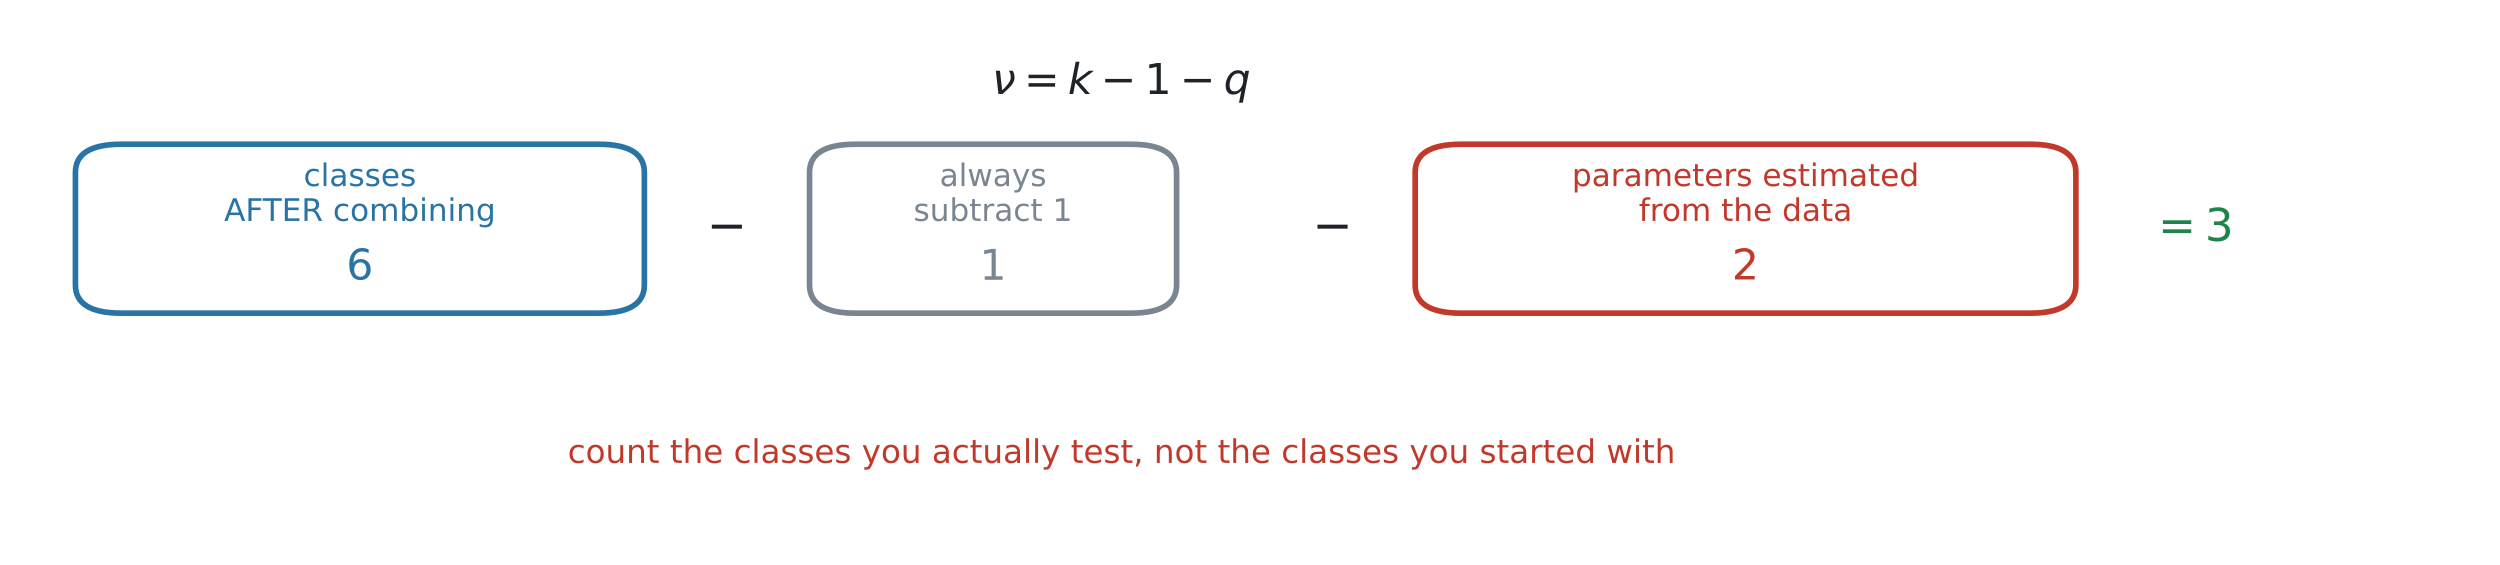
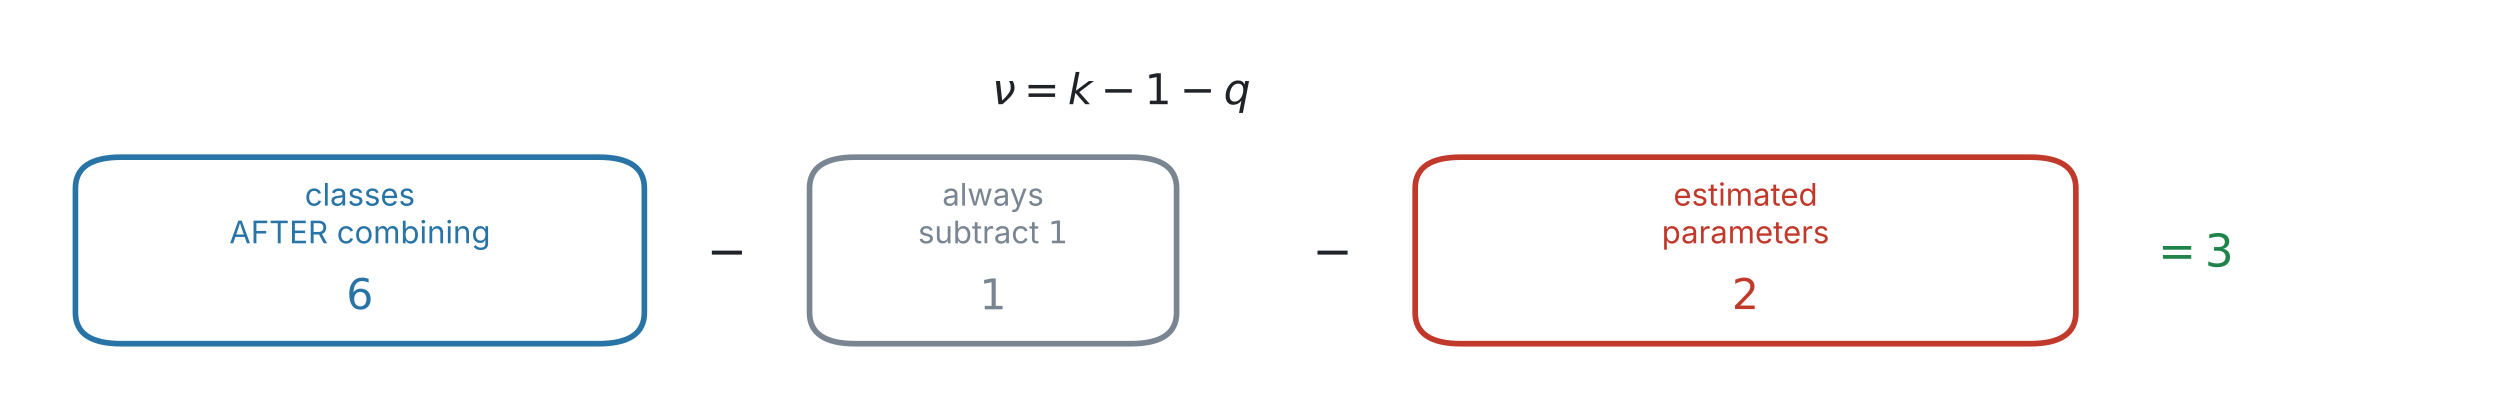
- <svg xmlns="http://www.w3.org/2000/svg" xmlns:xlink="http://www.w3.org/1999/xlink" width="883.44pt" height="199.44pt" viewBox="0 0 883.44 199.44" version="1.1">
+ <svg xmlns="http://www.w3.org/2000/svg" xmlns:xlink="http://www.w3.org/1999/xlink" width="883.44pt" height="141.84pt" viewBox="0 0 883.44 141.84" version="1.1">
  <defs>
    <style type="text/css">*{stroke-linejoin: round; stroke-linecap: butt}</style>
  </defs>
  <g id="figure_1">
    <g id="patch_1">
-       <path d="M 0 199.44  L 883.44 199.44  L 883.44 0  L 0 0  L 0 199.44  z " style="fill: none" />
+       <path d="M 0 141.84  L 883.44 141.84  L 883.44 0  L 0 0  L 0 141.84  z " style="fill: none" />
    </g>
    <g id="axes_1">
      <g id="patch_2">
-         <path d="M 42.87 110.663  L 211.489 110.663  Q 227.703 110.663 227.703 100.715  L 227.703 60.921  Q 227.703 50.973 211.489 50.973  L 42.87 50.973  Q 26.656 50.973 26.656 60.921  L 26.656 100.715  Q 26.656 110.663 42.87 110.663  L 42.87 110.663  z " clip-path="url(#p3cb9bd0507)" style="fill: none; stroke: #2874a6; stroke-width: 2; stroke-linejoin: miter" />
+         <path d="M 42.87 121.457  L 211.489 121.457  Q 227.703 121.457 227.703 110.47  L 227.703 66.526  Q 227.703 55.539 211.489 55.539  L 42.87 55.539  Q 26.656 55.539 26.656 66.526  L 26.656 110.47  Q 26.656 121.457 42.87 121.457  L 42.87 121.457  z " clip-path="url(#pa73b9b3788)" style="fill: none; stroke: #2874a6; stroke-width: 2; stroke-linejoin: miter" />
      </g>
      <g id="patch_3">
-         <path d="M 302.284 110.663  L 399.565 110.663  Q 415.779 110.663 415.779 100.715  L 415.779 60.921  Q 415.779 50.973 399.565 50.973  L 302.284 50.973  Q 286.071 50.973 286.071 60.921  L 286.071 100.715  Q 286.071 110.663 302.284 110.663  L 302.284 110.663  z " clip-path="url(#p3cb9bd0507)" style="fill: none; stroke: #7a8592; stroke-width: 2; stroke-linejoin: miter" />
+         <path d="M 302.284 121.457  L 399.565 121.457  Q 415.779 121.457 415.779 110.47  L 415.779 66.526  Q 415.779 55.539 399.565 55.539  L 302.284 55.539  Q 286.071 55.539 286.071 66.526  L 286.071 110.47  Q 286.071 121.457 302.284 121.457  L 302.284 121.457  z " clip-path="url(#pa73b9b3788)" style="fill: none; stroke: #7a8592; stroke-width: 2; stroke-linejoin: miter" />
      </g>
      <g id="patch_4">
-         <path d="M 516.302 110.663  L 717.348 110.663  Q 733.562 110.663 733.562 100.715  L 733.562 60.921  Q 733.562 50.973 717.348 50.973  L 516.302 50.973  Q 500.088 50.973 500.088 60.921  L 500.088 100.715  Q 500.088 110.663 516.302 110.663  L 516.302 110.663  z " clip-path="url(#p3cb9bd0507)" style="fill: none; stroke: #c0392b; stroke-width: 2; stroke-linejoin: miter" />
+         <path d="M 516.302 121.457  L 717.348 121.457  Q 733.562 121.457 733.562 110.47  L 733.562 66.526  Q 733.562 55.539 717.348 55.539  L 516.302 55.539  Q 500.088 55.539 500.088 66.526  L 500.088 110.47  Q 500.088 121.457 516.302 121.457  L 516.302 121.457  z " clip-path="url(#pa73b9b3788)" style="fill: none; stroke: #c0392b; stroke-width: 2; stroke-linejoin: miter" />
      </g>
      <g id="text_1">
-         <g style="fill: #2874a6" transform="translate(107.2771 65.75652) scale(0.11 -0.11)">
+         <g style="fill: #2874a6" transform="translate(107.7017 72.66116) scale(0.11 -0.11)">
          <defs>
-             <path id="DejaVuSans-63" d="M 3122 3366  L 3122 2828  Q 2878 2963 2633 3030  Q 2388 3097 2138 3097  Q 1578 3097 1268 2742  Q 959 2388 959 1747  Q 959 1106 1268 751  Q 1578 397 2138 397  Q 2388 397 2633 464  Q 2878 531 3122 666  L 3122 134  Q 2881 22 2623 -34  Q 2366 -91 2075 -91  Q 1284 -91 818 406  Q 353 903 353 1747  Q 353 2603 823 3093  Q 1294 3584 2113 3584  Q 2378 3584 2631 3529  Q 2884 3475 3122 3366  z " transform="scale(0.015625)" />
-             <path id="DejaVuSans-6c" d="M 603 4863  L 1178 4863  L 1178 0  L 603 0  L 603 4863  z " transform="scale(0.015625)" />
-             <path id="DejaVuSans-61" d="M 2194 1759  Q 1497 1759 1228 1600  Q 959 1441 959 1056  Q 959 750 1161 570  Q 1363 391 1709 391  Q 2188 391 2477 730  Q 2766 1069 2766 1631  L 2766 1759  L 2194 1759  z M 3341 1997  L 3341 0  L 2766 0  L 2766 531  Q 2569 213 2275 61  Q 1981 -91 1556 -91  Q 1019 -91 701 211  Q 384 513 384 1019  Q 384 1609 779 1909  Q 1175 2209 1959 2209  L 2766 2209  L 2766 2266  Q 2766 2663 2505 2880  Q 2244 3097 1772 3097  Q 1472 3097 1187 3025  Q 903 2953 641 2809  L 641 3341  Q 956 3463 1253 3523  Q 1550 3584 1831 3584  Q 2591 3584 2966 3190  Q 3341 2797 3341 1997  z " transform="scale(0.015625)" />
-             <path id="DejaVuSans-73" d="M 2834 3397  L 2834 2853  Q 2591 2978 2328 3040  Q 2066 3103 1784 3103  Q 1356 3103 1142 2972  Q 928 2841 928 2578  Q 928 2378 1081 2264  Q 1234 2150 1697 2047  L 1894 2003  Q 2506 1872 2764 1633  Q 3022 1394 3022 966  Q 3022 478 2636 193  Q 2250 -91 1575 -91  Q 1294 -91 989 -36  Q 684 19 347 128  L 347 722  Q 666 556 975 473  Q 1284 391 1588 391  Q 1994 391 2212 530  Q 2431 669 2431 922  Q 2431 1156 2273 1281  Q 2116 1406 1581 1522  L 1381 1569  Q 847 1681 609 1914  Q 372 2147 372 2553  Q 372 3047 722 3315  Q 1072 3584 1716 3584  Q 2034 3584 2315 3537  Q 2597 3491 2834 3397  z " transform="scale(0.015625)" />
-             <path id="DejaVuSans-65" d="M 3597 1894  L 3597 1613  L 953 1613  Q 991 1019 1311 708  Q 1631 397 2203 397  Q 2534 397 2845 478  Q 3156 559 3463 722  L 3463 178  Q 3153 47 2828 -22  Q 2503 -91 2169 -91  Q 1331 -91 842 396  Q 353 884 353 1716  Q 353 2575 817 3079  Q 1281 3584 2069 3584  Q 2775 3584 3186 3129  Q 3597 2675 3597 1894  z M 3022 2063  Q 3016 2534 2758 2815  Q 2500 3097 2075 3097  Q 1594 3097 1305 2825  Q 1016 2553 972 2059  L 3022 2063  z " transform="scale(0.015625)" />
+             <path id="Inter-Regular-24b" d="M 1916 -75  C 2600 -75 3156 297 3344 919  L 2806 1072  C 2703 694 2384 428 1916 428  C 1219 428 897 1038 897 1725  C 897 2422 1219 3034 1916 3034  C 2375 3034 2688 2778 2791 2419  L 3331 2572  C 3141 3181 2591 3538 1916 3538  C 966 3538 325 2819 325 1725  C 325 647 966 -75 1916 -75  z " transform="scale(0.015625)" />
+             <path id="Inter-Regular-2e2" d="M 1056 4656  L 494 4656  L 494 0  L 1056 0  L 1056 4656  z " transform="scale(0.015625)" />
+             <path id="Inter-Regular-1fc" d="M 1472 -81  C 2063 -81 2391 228 2509 475  L 2547 475  L 2547 0  L 3100 0  L 3100 2303  C 3100 3394 2259 3538 1791 3538  C 1250 3538 650 3344 381 2709  L 922 2531  C 1031 2775 1303 3044 1806 3044  C 2291 3044 2538 2794 2538 2359  L 2538 2341  C 2538 2081 2263 2100 1641 2022  C 994 1941 281 1794 281 994  C 281 306 809 -81 1472 -81  z M 1569 416  C 1150 416 847 603 847 966  C 847 1363 1206 1494 1616 1547  C 1831 1575 2444 1638 2538 1747  L 2538 1263  C 2538 834 2191 416 1569 416  z " transform="scale(0.015625)" />
+             <path id="Inter-Regular-369" d="M 1681 -75  C 2500 -75 3059 372 3059 984  C 3059 1463 2763 1778 2128 1928  L 1600 2053  C 1191 2150 1013 2294 1013 2553  C 1013 2844 1325 3059 1741 3059  C 2191 3059 2388 2816 2484 2566  L 2994 2697  C 2834 3188 2456 3538 1738 3538  C 994 3538 444 3119 444 2519  C 444 2028 747 1716 1381 1566  L 1963 1428  C 2306 1347 2475 1188 2475 947  C 2475 659 2163 419 1675 419  C 1256 419 972 591 872 975  L 338 847  C 463 244 963 -75 1681 -75  z " transform="scale(0.015625)" />
+             <path id="Inter-Regular-267" d="M 1963 -75  C 2678 -75 3200 284 3363 813  L 2819 963  C 2688 606 2378 425 1966 425  C 1347 425 922 825 894 1556  L 3419 1556  L 3419 1791  C 3419 3081 2638 3538 1897 3538  C 944 3538 325 2791 325 1719  C 325 644 950 -75 1963 -75  z M 897 2031  C 931 2566 1297 3038 1897 3038  C 2472 3038 2794 2625 2847 2031  L 897 2031  z " transform="scale(0.015625)" />
          </defs>
-           <use xlink:href="#DejaVuSans-63" />
-           <use xlink:href="#DejaVuSans-6c" transform="translate(54.98047 0)" />
-           <use xlink:href="#DejaVuSans-61" transform="translate(82.76367 0)" />
-           <use xlink:href="#DejaVuSans-73" transform="translate(144.043 0)" />
-           <use xlink:href="#DejaVuSans-73" transform="translate(196.1426 0)" />
-           <use xlink:href="#DejaVuSans-65" transform="translate(248.2422 0)" />
-           <use xlink:href="#DejaVuSans-73" transform="translate(309.7656 0)" />
+           <use xlink:href="#Inter-Regular-24b" />
+           <use xlink:href="#Inter-Regular-2e2" transform="translate(57.125 0)" />
+           <use xlink:href="#Inter-Regular-1fc" transform="translate(81.34375 0)" />
+           <use xlink:href="#Inter-Regular-369" transform="translate(137.5 0)" />
+           <use xlink:href="#Inter-Regular-369" transform="translate(190.2812 0)" />
+           <use xlink:href="#Inter-Regular-267" transform="translate(243.0625 0)" />
+           <use xlink:href="#Inter-Regular-369" transform="translate(301.3594 0)" />
        </g>
-         <g style="fill: #2874a6" transform="translate(79.18846 78.07411) scale(0.11 -0.11)">
+         <g style="fill: #2874a6" transform="translate(81.03354 85.97073) scale(0.11 -0.11)">
          <defs>
-             <path id="DejaVuSans-41" d="M 2188 4044  L 1331 1722  L 3047 1722  L 2188 4044  z M 1831 4666  L 2547 4666  L 4325 0  L 3669 0  L 3244 1197  L 1141 1197  L 716 0  L 50 0  L 1831 4666  z " transform="scale(0.015625)" />
-             <path id="DejaVuSans-46" d="M 628 4666  L 3309 4666  L 3309 4134  L 1259 4134  L 1259 2759  L 3109 2759  L 3109 2228  L 1259 2228  L 1259 0  L 628 0  L 628 4666  z " transform="scale(0.015625)" />
-             <path id="DejaVuSans-54" d="M -19 4666  L 3928 4666  L 3928 4134  L 2272 4134  L 2272 0  L 1638 0  L 1638 4134  L -19 4134  L -19 4666  z " transform="scale(0.015625)" />
-             <path id="DejaVuSans-45" d="M 628 4666  L 3578 4666  L 3578 4134  L 1259 4134  L 1259 2753  L 3481 2753  L 3481 2222  L 1259 2222  L 1259 531  L 3634 531  L 3634 0  L 628 0  L 628 4666  z " transform="scale(0.015625)" />
-             <path id="DejaVuSans-52" d="M 2841 2188  Q 3044 2119 3236 1894  Q 3428 1669 3622 1275  L 4263 0  L 3584 0  L 2988 1197  Q 2756 1666 2539 1819  Q 2322 1972 1947 1972  L 1259 1972  L 1259 0  L 628 0  L 628 4666  L 2053 4666  Q 2853 4666 3247 4331  Q 3641 3997 3641 3322  Q 3641 2881 3436 2590  Q 3231 2300 2841 2188  z M 1259 4147  L 1259 2491  L 2053 2491  Q 2509 2491 2742 2702  Q 2975 2913 2975 3322  Q 2975 3731 2742 3939  Q 2509 4147 2053 4147  L 1259 4147  z " transform="scale(0.015625)" />
-             <path id="DejaVuSans-20" transform="scale(0.015625)" />
-             <path id="DejaVuSans-6f" d="M 1959 3097  Q 1497 3097 1228 2736  Q 959 2375 959 1747  Q 959 1119 1226 758  Q 1494 397 1959 397  Q 2419 397 2687 759  Q 2956 1122 2956 1747  Q 2956 2369 2687 2733  Q 2419 3097 1959 3097  z M 1959 3584  Q 2709 3584 3137 3096  Q 3566 2609 3566 1747  Q 3566 888 3137 398  Q 2709 -91 1959 -91  Q 1206 -91 779 398  Q 353 888 353 1747  Q 353 2609 779 3096  Q 1206 3584 1959 3584  z " transform="scale(0.015625)" />
-             <path id="DejaVuSans-6d" d="M 3328 2828  Q 3544 3216 3844 3400  Q 4144 3584 4550 3584  Q 5097 3584 5394 3201  Q 5691 2819 5691 2113  L 5691 0  L 5113 0  L 5113 2094  Q 5113 2597 4934 2840  Q 4756 3084 4391 3084  Q 3944 3084 3684 2787  Q 3425 2491 3425 1978  L 3425 0  L 2847 0  L 2847 2094  Q 2847 2600 2669 2842  Q 2491 3084 2119 3084  Q 1678 3084 1418 2786  Q 1159 2488 1159 1978  L 1159 0  L 581 0  L 581 3500  L 1159 3500  L 1159 2956  Q 1356 3278 1631 3431  Q 1906 3584 2284 3584  Q 2666 3584 2933 3390  Q 3200 3197 3328 2828  z " transform="scale(0.015625)" />
-             <path id="DejaVuSans-62" d="M 3116 1747  Q 3116 2381 2855 2742  Q 2594 3103 2138 3103  Q 1681 3103 1420 2742  Q 1159 2381 1159 1747  Q 1159 1113 1420 752  Q 1681 391 2138 391  Q 2594 391 2855 752  Q 3116 1113 3116 1747  z M 1159 2969  Q 1341 3281 1617 3432  Q 1894 3584 2278 3584  Q 2916 3584 3314 3078  Q 3713 2572 3713 1747  Q 3713 922 3314 415  Q 2916 -91 2278 -91  Q 1894 -91 1617 61  Q 1341 213 1159 525  L 1159 0  L 581 0  L 581 4863  L 1159 4863  L 1159 2969  z " transform="scale(0.015625)" />
-             <path id="DejaVuSans-69" d="M 603 3500  L 1178 3500  L 1178 0  L 603 0  L 603 3500  z M 603 4863  L 1178 4863  L 1178 4134  L 603 4134  L 603 4863  z " transform="scale(0.015625)" />
-             <path id="DejaVuSans-6e" d="M 3513 2113  L 3513 0  L 2938 0  L 2938 2094  Q 2938 2591 2744 2837  Q 2550 3084 2163 3084  Q 1697 3084 1428 2787  Q 1159 2491 1159 1978  L 1159 0  L 581 0  L 581 3500  L 1159 3500  L 1159 2956  Q 1366 3272 1645 3428  Q 1925 3584 2291 3584  Q 2894 3584 3203 3211  Q 3513 2838 3513 2113  z " transform="scale(0.015625)" />
-             <path id="DejaVuSans-67" d="M 2906 1791  Q 2906 2416 2648 2759  Q 2391 3103 1925 3103  Q 1463 3103 1205 2759  Q 947 2416 947 1791  Q 947 1169 1205 825  Q 1463 481 1925 481  Q 2391 481 2648 825  Q 2906 1169 2906 1791  z M 3481 434  Q 3481 -459 3084 -895  Q 2688 -1331 1869 -1331  Q 1566 -1331 1297 -1286  Q 1028 -1241 775 -1147  L 775 -588  Q 1028 -725 1275 -790  Q 1522 -856 1778 -856  Q 2344 -856 2625 -561  Q 2906 -266 2906 331  L 2906 616  Q 2728 306 2450 153  Q 2172 0 1784 0  Q 1141 0 747 490  Q 353 981 353 1791  Q 353 2603 747 3093  Q 1141 3584 1784 3584  Q 2172 3584 2450 3431  Q 2728 3278 2906 2969  L 2906 3500  L 3481 3500  L 3481 434  z " transform="scale(0.015625)" />
+             <path id="Inter-Regular-2" d="M 163 0  L 794 0  L 1244 1300  L 3163 1300  L 3628 0  L 4253 0  L 2541 4656  L 1853 4656  L 163 0  z M 1425 1819  L 1753 2763  C 1853 3050 1997 3494 2194 4181  C 2391 3506 2528 3075 2641 2763  L 2978 1819  L 1425 1819  z " transform="scale(0.015625)" />
+             <path id="Inter-Regular-89" d="M 563 0  L 1156 0  L 1156 2013  L 3166 2013  L 3166 2538  L 1156 2538  L 1156 4131  L 3378 4131  L 3378 4656  L 563 4656  L 563 0  z " transform="scale(0.015625)" />
+             <path id="Inter-Regular-19c" d="M 306 4131  L 1772 4131  L 1772 0  L 2366 0  L 2366 4131  L 3825 4131  L 3825 4656  L 306 4656  L 306 4131  z " transform="scale(0.015625)" />
+             <path id="Inter-Regular-5f" d="M 563 0  L 3428 0  L 3428 525  L 1156 525  L 1156 2088  L 3247 2088  L 3247 2613  L 1156 2613  L 1156 4131  L 3400 4131  L 3400 4656  L 563 4656  L 563 0  z " transform="scale(0.015625)" />
+             <path id="Inter-Regular-181" d="M 563 0  L 1156 0  L 1156 1806  L 2159 1806  C 2197 1806 2231 1806 2269 1809  L 3238 0  L 3925 0  L 2881 1916  C 3469 2122 3744 2600 3744 3219  C 3744 4050 3244 4656 2156 4656  L 563 4656  L 563 0  z M 1156 2334  L 1156 4134  L 2125 4134  C 2866 4134 3153 3772 3153 3219  C 3153 2672 2866 2334 2131 2334  L 1156 2334  z " transform="scale(0.015625)" />
+             <path id="Inter-Regular-6eb" transform="scale(0.015625)" />
+             <path id="Inter-Regular-318" d="M 1916 -75  C 2869 -75 3513 647 3513 1725  C 3513 2819 2869 3538 1916 3538  C 966 3538 325 2819 325 1725  C 325 647 966 -75 1916 -75  z M 1916 428  C 1219 428 897 1038 897 1725  C 897 2422 1219 3034 1916 3034  C 2622 3034 2944 2419 2944 1725  C 2944 1038 2622 428 1916 428  z " transform="scale(0.015625)" />
+             <path id="Inter-Regular-300" d="M 494 0  L 1056 0  L 1056 2200  C 1056 2756 1428 3044 1838 3044  C 2231 3044 2522 2784 2522 2397  L 2522 0  L 3084 0  L 3084 2281  C 3084 2722 3372 3044 3844 3044  C 4219 3044 4547 2844 4547 2341  L 4547 0  L 5113 0  L 5113 2356  C 5113 3166 4619 3556 4013 3556  C 3506 3556 3078 3284 2913 2844  C 2788 3275 2481 3556 2022 3556  C 1609 3556 1216 3325 1044 2853  L 1041 3494  L 494 3494  L 494 0  z " transform="scale(0.015625)" />
+             <path id="Inter-Regular-243" d="M 2116 -75  C 2988 -75 3594 625 3594 1738  C 3594 2844 2984 3538 2113 3538  C 1431 3538 1216 3119 1100 2934  L 1056 2934  L 1056 4656  L 494 4656  L 494 0  L 1038 0  L 1038 541  L 1100 541  C 1216 347 1450 -75 2116 -75  z M 2031 428  C 1397 428 1050 966 1050 1744  C 1050 2516 1388 3034 2031 3034  C 2694 3034 3022 2469 3022 1744  C 3022 1009 2684 428 2031 428  z " transform="scale(0.015625)" />
+             <path id="Inter-Regular-2b2" d="M 494 0  L 1056 0  L 1056 3494  L 494 3494  L 494 0  z M 778 4066  C 994 4066 1172 4231 1172 4438  C 1172 4644 994 4809 778 4809  C 566 4809 388 4644 388 4438  C 388 4231 566 4066 778 4066  z " transform="scale(0.015625)" />
+             <path id="Inter-Regular-307" d="M 1056 2094  C 1056 2691 1434 3031 1938 3031  C 2425 3031 2725 2709 2725 2172  L 2725 0  L 3288 0  L 3288 2219  C 3288 3103 2813 3538 2106 3538  C 1638 3538 1263 3341 1038 2847  L 1034 3494  L 494 3494  L 494 0  L 1056 0  L 1056 2094  z " transform="scale(0.015625)" />
+             <path id="Inter-Regular-293" d="M 1909 -1381  C 2759 -1381 3431 -994 3431 -91  L 3431 3494  L 2884 3494  L 2884 2934  L 2831 2934  C 2713 3122 2488 3538 1813 3538  C 941 3538 325 2844 325 1763  C 325 666 963 56 1800 56  C 2475 56 2697 441 2816 641  L 2869 641  L 2869 -59  C 2869 -634 2466 -891 1909 -891  C 1294 -891 1075 -578 928 -375  L 472 -669  C 688 -1053 1134 -1381 1909 -1381  z M 1894 556  C 1238 556 897 1056 897 1775  C 897 2472 1228 3034 1894 3034  C 2538 3034 2875 2516 2875 1775  C 2875 1013 2528 556 1894 556  z " transform="scale(0.015625)" />
          </defs>
-           <use xlink:href="#DejaVuSans-41" />
-           <use xlink:href="#DejaVuSans-46" transform="translate(68.4082 0)" />
-           <use xlink:href="#DejaVuSans-54" transform="translate(124.1777 0)" />
-           <use xlink:href="#DejaVuSans-45" transform="translate(185.2617 0)" />
-           <use xlink:href="#DejaVuSans-52" transform="translate(248.4453 0)" />
-           <use xlink:href="#DejaVuSans-20" transform="translate(317.9277 0)" />
-           <use xlink:href="#DejaVuSans-63" transform="translate(349.7148 0)" />
-           <use xlink:href="#DejaVuSans-6f" transform="translate(404.6953 0)" />
-           <use xlink:href="#DejaVuSans-6d" transform="translate(465.877 0)" />
-           <use xlink:href="#DejaVuSans-62" transform="translate(563.2891 0)" />
-           <use xlink:href="#DejaVuSans-69" transform="translate(626.7656 0)" />
-           <use xlink:href="#DejaVuSans-6e" transform="translate(654.5488 0)" />
-           <use xlink:href="#DejaVuSans-69" transform="translate(717.9277 0)" />
-           <use xlink:href="#DejaVuSans-6e" transform="translate(745.7109 0)" />
-           <use xlink:href="#DejaVuSans-67" transform="translate(809.0898 0)" />
+           <use xlink:href="#Inter-Regular-2" />
+           <use xlink:href="#Inter-Regular-89" transform="translate(69 0)" />
+           <use xlink:href="#Inter-Regular-19c" transform="translate(128.0312 0)" />
+           <use xlink:href="#Inter-Regular-5f" transform="translate(192.5781 0)" />
+           <use xlink:href="#Inter-Regular-181" transform="translate(252.6875 0)" />
+           <use xlink:href="#Inter-Regular-6eb" transform="translate(317.0469 0)" />
+           <use xlink:href="#Inter-Regular-24b" transform="translate(345.1719 0)" />
+           <use xlink:href="#Inter-Regular-318" transform="translate(402.2969 0)" />
+           <use xlink:href="#Inter-Regular-300" transform="translate(462.2656 0)" />
+           <use xlink:href="#Inter-Regular-243" transform="translate(549.8594 0)" />
+           <use xlink:href="#Inter-Regular-2b2" transform="translate(611.0938 0)" />
+           <use xlink:href="#Inter-Regular-307" transform="translate(635.3125 0)" />
+           <use xlink:href="#Inter-Regular-2b2" transform="translate(694.3906 0)" />
+           <use xlink:href="#Inter-Regular-307" transform="translate(718.6094 0)" />
+           <use xlink:href="#Inter-Regular-293" transform="translate(777.6875 0)" />
        </g>
      </g>
      <g id="text_2">
-         <g style="fill: #2874a6" transform="translate(122.3794 98.88487) scale(0.15 -0.15)">
+         <g style="fill: #2874a6" transform="translate(122.3794 109.3352) scale(0.15 -0.15)">
          <defs>
-             <path id="DejaVuSans-36" d="M 2113 2584  Q 1688 2584 1439 2293  Q 1191 2003 1191 1497  Q 1191 994 1439 701  Q 1688 409 2113 409  Q 2538 409 2786 701  Q 3034 994 3034 1497  Q 3034 2003 2786 2293  Q 2538 2584 2113 2584  z M 3366 4563  L 3366 3988  Q 3128 4100 2886 4159  Q 2644 4219 2406 4219  Q 1781 4219 1451 3797  Q 1122 3375 1075 2522  Q 1259 2794 1537 2939  Q 1816 3084 2150 3084  Q 2853 3084 3261 2657  Q 3669 2231 3669 1497  Q 3669 778 3244 343  Q 2819 -91 2113 -91  Q 1303 -91 875 529  Q 447 1150 447 2328  Q 447 3434 972 4092  Q 1497 4750 2381 4750  Q 2619 4750 2861 4703  Q 3103 4656 3366 4563  z " transform="scale(0.015625)" />
+             <path id="DejaVuSans-19" d="M 2113 2584  Q 1688 2584 1439 2293  Q 1191 2003 1191 1497  Q 1191 994 1439 701  Q 1688 409 2113 409  Q 2538 409 2786 701  Q 3034 994 3034 1497  Q 3034 2003 2786 2293  Q 2538 2584 2113 2584  z M 3366 4563  L 3366 3988  Q 3128 4100 2886 4159  Q 2644 4219 2406 4219  Q 1781 4219 1451 3797  Q 1122 3375 1075 2522  Q 1259 2794 1537 2939  Q 1816 3084 2150 3084  Q 2853 3084 3261 2657  Q 3669 2231 3669 1497  Q 3669 778 3244 343  Q 2819 -91 2113 -91  Q 1303 -91 875 529  Q 447 1150 447 2328  Q 447 3434 972 4092  Q 1497 4750 2381 4750  Q 2619 4750 2861 4703  Q 3103 4656 3366 4563  z " transform="scale(0.015625)" />
          </defs>
-           <use xlink:href="#DejaVuSans-36" transform="translate(0 0.78125)" />
+           <use xlink:href="#DejaVuSans-19" transform="translate(0 0.78125)" />
        </g>
      </g>
      <g id="text_3">
-         <g style="fill: #7a8592" transform="translate(332.0374 65.75652) scale(0.11 -0.11)">
+         <g style="fill: #7a8592" transform="translate(333.0008 72.66116) scale(0.11 -0.11)">
          <defs>
-             <path id="DejaVuSans-77" d="M 269 3500  L 844 3500  L 1563 769  L 2278 3500  L 2956 3500  L 3675 769  L 4391 3500  L 4966 3500  L 4050 0  L 3372 0  L 2619 2869  L 1863 0  L 1184 0  L 269 3500  z " transform="scale(0.015625)" />
-             <path id="DejaVuSans-79" d="M 2059 -325  Q 1816 -950 1584 -1140  Q 1353 -1331 966 -1331  L 506 -1331  L 506 -850  L 844 -850  Q 1081 -850 1212 -737  Q 1344 -625 1503 -206  L 1606 56  L 191 3500  L 800 3500  L 1894 763  L 2988 3500  L 3597 3500  L 2059 -325  z " transform="scale(0.015625)" />
+             <path id="Inter-Regular-3da" d="M 1278 0  L 1838 0  L 2291 1581  C 2403 1972 2513 2409 2619 2853  C 2725 2406 2831 1981 2947 1581  L 3400 0  L 3959 0  L 5019 3494  L 4422 3494  L 3997 1969  C 3891 1588 3775 1147 3659 613  C 3550 1153 3438 1597 3338 1969  L 2925 3494  L 2325 3494  L 1906 1969  C 1800 1581 1688 1134 1575 603  C 1459 1159 1341 1603 1241 1969  L 816 3494  L 219 3494  L 1278 0  z " transform="scale(0.015625)" />
+             <path id="Inter-Regular-3e8" d="M 438 -1266  C 497 -1294 650 -1331 850 -1331  C 1344 -1331 1681 -1078 1894 -522  L 3428 3494  L 2816 3494  L 2066 1422  C 1956 1119 1875 816 1797 525  C 1716 816 1638 1116 1528 1422  L 784 3494  L 169 3494  L 1503 -19  L 1403 -309  C 1231 -809 984 -884 641 -794  L 581 -778  L 438 -1266  z " transform="scale(0.015625)" />
          </defs>
-           <use xlink:href="#DejaVuSans-61" />
-           <use xlink:href="#DejaVuSans-6c" transform="translate(61.2793 0)" />
-           <use xlink:href="#DejaVuSans-77" transform="translate(89.0625 0)" />
-           <use xlink:href="#DejaVuSans-61" transform="translate(170.8496 0)" />
-           <use xlink:href="#DejaVuSans-79" transform="translate(232.1289 0)" />
-           <use xlink:href="#DejaVuSans-73" transform="translate(291.3086 0)" />
+           <use xlink:href="#Inter-Regular-1fc" />
+           <use xlink:href="#Inter-Regular-2e2" transform="translate(56.15625 0)" />
+           <use xlink:href="#Inter-Regular-3da" transform="translate(80.375 0)" />
+           <use xlink:href="#Inter-Regular-1fc" transform="translate(162.2188 0)" />
+           <use xlink:href="#Inter-Regular-3e8" transform="translate(216.9062 0)" />
+           <use xlink:href="#Inter-Regular-369" transform="translate(273.1094 0)" />
        </g>
-         <g style="fill: #7a8592" transform="translate(322.8198 78.07411) scale(0.11 -0.11)">
+         <g style="fill: #7a8592" transform="translate(324.4148 85.97073) scale(0.11 -0.11)">
          <defs>
-             <path id="DejaVuSans-75" d="M 544 1381  L 544 3500  L 1119 3500  L 1119 1403  Q 1119 906 1312 657  Q 1506 409 1894 409  Q 2359 409 2629 706  Q 2900 1003 2900 1516  L 2900 3500  L 3475 3500  L 3475 0  L 2900 0  L 2900 538  Q 2691 219 2414 64  Q 2138 -91 1772 -91  Q 1169 -91 856 284  Q 544 659 544 1381  z M 1991 3584  L 1991 3584  z " transform="scale(0.015625)" />
-             <path id="DejaVuSans-74" d="M 1172 4494  L 1172 3500  L 2356 3500  L 2356 3053  L 1172 3053  L 1172 1153  Q 1172 725 1289 603  Q 1406 481 1766 481  L 2356 481  L 2356 0  L 1766 0  Q 1100 0 847 248  Q 594 497 594 1153  L 594 3053  L 172 3053  L 172 3500  L 594 3500  L 594 4494  L 1172 4494  z " transform="scale(0.015625)" />
-             <path id="DejaVuSans-72" d="M 2631 2963  Q 2534 3019 2420 3045  Q 2306 3072 2169 3072  Q 1681 3072 1420 2755  Q 1159 2438 1159 1844  L 1159 0  L 581 0  L 581 3500  L 1159 3500  L 1159 2956  Q 1341 3275 1631 3429  Q 1922 3584 2338 3584  Q 2397 3584 2469 3576  Q 2541 3569 2628 3553  L 2631 2963  z " transform="scale(0.015625)" />
-             <path id="DejaVuSans-31" d="M 794 531  L 1825 531  L 1825 4091  L 703 3866  L 703 4441  L 1819 4666  L 2450 4666  L 2450 531  L 3481 531  L 3481 0  L 794 0  L 794 531  z " transform="scale(0.015625)" />
+             <path id="Inter-Regular-395" d="M 1678 -44  C 2138 -44 2519 144 2747 653  L 2747 0  L 3291 0  L 3291 3494  L 2725 3494  L 2725 1400  C 2725 803 2347 463 1847 463  C 1359 463 1056 784 1056 1322  L 1056 3494  L 494 3494  L 494 1275  C 494 391 972 -44 1678 -44  z " transform="scale(0.015625)" />
+             <path id="Inter-Regular-37b" d="M 1869 3494  L 1150 3494  L 1150 4325  L 588 4325  L 588 3494  L 63 3494  L 63 3013  L 588 3013  L 588 863  C 588 291 944 -44 1547 -44  C 1691 -44 1850 -22 1966 19  L 1850 494  C 1756 475 1634 456 1563 456  C 1266 456 1150 594 1150 906  L 1150 3013  L 1869 3013  L 1869 3494  z " transform="scale(0.015625)" />
+             <path id="Inter-Regular-356" d="M 494 0  L 1056 0  L 1056 2188  C 1056 2659 1425 3000 1928 3000  C 2078 3000 2231 2975 2266 2969  L 2266 3534  C 2200 3538 2063 3544 1981 3544  C 1566 3544 1203 3309 1075 2956  L 1038 2956  L 1038 3494  L 494 3494  L 494 0  z " transform="scale(0.015625)" />
+             <path id="DejaVuSans-14" d="M 794 531  L 1825 531  L 1825 4091  L 703 3866  L 703 4441  L 1819 4666  L 2450 4666  L 2450 531  L 3481 531  L 3481 0  L 794 0  L 794 531  z " transform="scale(0.015625)" />
          </defs>
-           <use xlink:href="#DejaVuSans-73" transform="translate(0 0.015625)" />
-           <use xlink:href="#DejaVuSans-75" transform="translate(52.09961 0.015625)" />
-           <use xlink:href="#DejaVuSans-62" transform="translate(115.4785 0.015625)" />
-           <use xlink:href="#DejaVuSans-74" transform="translate(178.9551 0.015625)" />
-           <use xlink:href="#DejaVuSans-72" transform="translate(218.1641 0.015625)" />
-           <use xlink:href="#DejaVuSans-61" transform="translate(259.2773 0.015625)" />
-           <use xlink:href="#DejaVuSans-63" transform="translate(320.5566 0.015625)" />
-           <use xlink:href="#DejaVuSans-74" transform="translate(375.5371 0.015625)" />
-           <use xlink:href="#DejaVuSans-20" transform="translate(414.7461 0.015625)" />
-           <use xlink:href="#DejaVuSans-31" transform="translate(446.5332 0.015625)" />
+           <use xlink:href="#Inter-Regular-369" transform="translate(0 0.09375)" />
+           <use xlink:href="#Inter-Regular-395" transform="translate(52.7832 0.09375)" />
+           <use xlink:href="#Inter-Regular-243" transform="translate(111.9141 0.09375)" />
+           <use xlink:href="#Inter-Regular-37b" transform="translate(173.1445 0.09375)" />
+           <use xlink:href="#Inter-Regular-356" transform="translate(205.8594 0.09375)" />
+           <use xlink:href="#Inter-Regular-1fc" transform="translate(243.5059 0.09375)" />
+           <use xlink:href="#Inter-Regular-24b" transform="translate(299.6582 0.09375)" />
+           <use xlink:href="#Inter-Regular-37b" transform="translate(356.7871 0.09375)" />
+           <use xlink:href="#Inter-Regular-6eb" transform="translate(389.502 0.09375)" />
+           <use xlink:href="#DejaVuSans-14" transform="translate(417.627 0.09375)" />
        </g>
      </g>
      <g id="text_4">
-         <g style="fill: #7a8592" transform="translate(346.1248 98.88487) scale(0.15 -0.15)">
-           <use xlink:href="#DejaVuSans-31" transform="translate(0 0.09375)" />
+         <g style="fill: #7a8592" transform="translate(346.1248 109.3352) scale(0.15 -0.15)">
+           <use xlink:href="#DejaVuSans-14" transform="translate(0 0.09375)" />
        </g>
      </g>
      <g id="text_5">
-         <g style="fill: #c0392b" transform="translate(555.482 65.75652) scale(0.11 -0.11)">
+         <g style="fill: #c0392b" transform="translate(591.3575 72.66116) scale(0.11 -0.11)">
          <defs>
-             <path id="DejaVuSans-70" d="M 1159 525  L 1159 -1331  L 581 -1331  L 581 3500  L 1159 3500  L 1159 2969  Q 1341 3281 1617 3432  Q 1894 3584 2278 3584  Q 2916 3584 3314 3078  Q 3713 2572 3713 1747  Q 3713 922 3314 415  Q 2916 -91 2278 -91  Q 1894 -91 1617 61  Q 1341 213 1159 525  z M 3116 1747  Q 3116 2381 2855 2742  Q 2594 3103 2138 3103  Q 1681 3103 1420 2742  Q 1159 2381 1159 1747  Q 1159 1113 1420 752  Q 1681 391 2138 391  Q 2594 391 2855 752  Q 3116 1113 3116 1747  z " transform="scale(0.015625)" />
-             <path id="DejaVuSans-64" d="M 2906 2969  L 2906 4863  L 3481 4863  L 3481 0  L 2906 0  L 2906 525  Q 2725 213 2448 61  Q 2172 -91 1784 -91  Q 1150 -91 751 415  Q 353 922 353 1747  Q 353 2572 751 3078  Q 1150 3584 1784 3584  Q 2172 3584 2448 3432  Q 2725 3281 2906 2969  z M 947 1747  Q 947 1113 1208 752  Q 1469 391 1925 391  Q 2381 391 2643 752  Q 2906 1113 2906 1747  Q 2906 2381 2643 2742  Q 2381 3103 1925 3103  Q 1469 3103 1208 2742  Q 947 2381 947 1747  z " transform="scale(0.015625)" />
+             <path id="Inter-Regular-256" d="M 1803 -75  C 2469 -75 2703 347 2819 541  L 2881 541  L 2881 0  L 3425 0  L 3425 4656  L 2863 4656  L 2863 2934  L 2819 2934  C 2703 3119 2488 3538 1806 3538  C 934 3538 325 2844 325 1738  C 325 625 931 -75 1803 -75  z M 1888 428  C 1234 428 897 1009 897 1744  C 897 2469 1225 3034 1888 3034  C 2531 3034 2869 2516 2869 1744  C 2869 966 2522 428 1888 428  z " transform="scale(0.015625)" />
          </defs>
-           <use xlink:href="#DejaVuSans-70" />
-           <use xlink:href="#DejaVuSans-61" transform="translate(63.47656 0)" />
-           <use xlink:href="#DejaVuSans-72" transform="translate(124.7559 0)" />
-           <use xlink:href="#DejaVuSans-61" transform="translate(165.8691 0)" />
-           <use xlink:href="#DejaVuSans-6d" transform="translate(227.1484 0)" />
-           <use xlink:href="#DejaVuSans-65" transform="translate(324.5605 0)" />
-           <use xlink:href="#DejaVuSans-74" transform="translate(386.084 0)" />
-           <use xlink:href="#DejaVuSans-65" transform="translate(425.293 0)" />
-           <use xlink:href="#DejaVuSans-72" transform="translate(486.8164 0)" />
-           <use xlink:href="#DejaVuSans-73" transform="translate(527.9297 0)" />
-           <use xlink:href="#DejaVuSans-20" transform="translate(580.0293 0)" />
-           <use xlink:href="#DejaVuSans-65" transform="translate(611.8164 0)" />
-           <use xlink:href="#DejaVuSans-73" transform="translate(673.3398 0)" />
-           <use xlink:href="#DejaVuSans-74" transform="translate(725.4395 0)" />
-           <use xlink:href="#DejaVuSans-69" transform="translate(764.6484 0)" />
-           <use xlink:href="#DejaVuSans-6d" transform="translate(792.4316 0)" />
-           <use xlink:href="#DejaVuSans-61" transform="translate(889.8438 0)" />
-           <use xlink:href="#DejaVuSans-74" transform="translate(951.123 0)" />
-           <use xlink:href="#DejaVuSans-65" transform="translate(990.332 0)" />
-           <use xlink:href="#DejaVuSans-64" transform="translate(1051.855 0)" />
+           <use xlink:href="#Inter-Regular-267" />
+           <use xlink:href="#Inter-Regular-369" transform="translate(58.29688 0)" />
+           <use xlink:href="#Inter-Regular-37b" transform="translate(111.0781 0)" />
+           <use xlink:href="#Inter-Regular-2b2" transform="translate(143.7969 0)" />
+           <use xlink:href="#Inter-Regular-300" transform="translate(168.0156 0)" />
+           <use xlink:href="#Inter-Regular-1fc" transform="translate(255.6094 0)" />
+           <use xlink:href="#Inter-Regular-37b" transform="translate(311.7656 0)" />
+           <use xlink:href="#Inter-Regular-267" transform="translate(343.5156 0)" />
+           <use xlink:href="#Inter-Regular-256" transform="translate(401.8125 0)" />
        </g>
-         <g style="fill: #c0392b" transform="translate(579.1183 78.07411) scale(0.11 -0.11)">
+         <g style="fill: #c0392b" transform="translate(587.2059 85.97073) scale(0.11 -0.11)">
          <defs>
-             <path id="DejaVuSans-66" d="M 2375 4863  L 2375 4384  L 1825 4384  Q 1516 4384 1395 4259  Q 1275 4134 1275 3809  L 1275 3500  L 2222 3500  L 2222 3053  L 1275 3053  L 1275 0  L 697 0  L 697 3053  L 147 3053  L 147 3500  L 697 3500  L 697 3744  Q 697 4328 969 4595  Q 1241 4863 1831 4863  L 2375 4863  z " transform="scale(0.015625)" />
-             <path id="DejaVuSans-68" d="M 3513 2113  L 3513 0  L 2938 0  L 2938 2094  Q 2938 2591 2744 2837  Q 2550 3084 2163 3084  Q 1697 3084 1428 2787  Q 1159 2491 1159 1978  L 1159 0  L 581 0  L 581 4863  L 1159 4863  L 1159 2956  Q 1366 3272 1645 3428  Q 1925 3584 2291 3584  Q 2894 3584 3203 3211  Q 3513 2838 3513 2113  z " transform="scale(0.015625)" />
+             <path id="Inter-Regular-34d" d="M 494 -1306  L 1056 -1306  L 1056 541  L 1100 541  C 1216 347 1450 -75 2116 -75  C 2988 -75 3594 625 3594 1738  C 3594 2844 2984 3538 2113 3538  C 1431 3538 1216 3119 1100 2934  L 1038 2934  L 1038 3494  L 494 3494  L 494 -1306  z M 2031 428  C 1397 428 1050 966 1050 1744  C 1050 2516 1388 3034 2031 3034  C 2694 3034 3022 2469 3022 1744  C 3022 1009 2684 428 2031 428  z " transform="scale(0.015625)" />
          </defs>
-           <use xlink:href="#DejaVuSans-66" />
-           <use xlink:href="#DejaVuSans-72" transform="translate(35.20508 0)" />
-           <use xlink:href="#DejaVuSans-6f" transform="translate(74.06836 0)" />
-           <use xlink:href="#DejaVuSans-6d" transform="translate(135.25 0)" />
-           <use xlink:href="#DejaVuSans-20" transform="translate(232.6621 0)" />
-           <use xlink:href="#DejaVuSans-74" transform="translate(264.4492 0)" />
-           <use xlink:href="#DejaVuSans-68" transform="translate(303.6582 0)" />
-           <use xlink:href="#DejaVuSans-65" transform="translate(367.0371 0)" />
-           <use xlink:href="#DejaVuSans-20" transform="translate(428.5605 0)" />
-           <use xlink:href="#DejaVuSans-64" transform="translate(460.3477 0)" />
-           <use xlink:href="#DejaVuSans-61" transform="translate(523.8242 0)" />
-           <use xlink:href="#DejaVuSans-74" transform="translate(585.1035 0)" />
-           <use xlink:href="#DejaVuSans-61" transform="translate(624.3125 0)" />
+           <use xlink:href="#Inter-Regular-34d" />
+           <use xlink:href="#Inter-Regular-1fc" transform="translate(62.21875 0)" />
+           <use xlink:href="#Inter-Regular-356" transform="translate(118.375 0)" />
+           <use xlink:href="#Inter-Regular-1fc" transform="translate(156.0156 0)" />
+           <use xlink:href="#Inter-Regular-300" transform="translate(212.1719 0)" />
+           <use xlink:href="#Inter-Regular-267" transform="translate(299.7656 0)" />
+           <use xlink:href="#Inter-Regular-37b" transform="translate(358.0625 0)" />
+           <use xlink:href="#Inter-Regular-267" transform="translate(389.8125 0)" />
+           <use xlink:href="#Inter-Regular-356" transform="translate(448.1094 0)" />
+           <use xlink:href="#Inter-Regular-369" transform="translate(485.75 0)" />
        </g>
      </g>
      <g id="text_6">
-         <g style="fill: #c0392b" transform="translate(612.0251 98.88487) scale(0.15 -0.15)">
+         <g style="fill: #c0392b" transform="translate(612.0251 109.3352) scale(0.15 -0.15)">
          <defs>
-             <path id="DejaVuSans-32" d="M 1228 531  L 3431 531  L 3431 0  L 469 0  L 469 531  Q 828 903 1448 1529  Q 2069 2156 2228 2338  Q 2531 2678 2651 2914  Q 2772 3150 2772 3378  Q 2772 3750 2511 3984  Q 2250 4219 1831 4219  Q 1534 4219 1204 4116  Q 875 4013 500 3803  L 500 4441  Q 881 4594 1212 4672  Q 1544 4750 1819 4750  Q 2544 4750 2975 4387  Q 3406 4025 3406 3419  Q 3406 3131 3298 2873  Q 3191 2616 2906 2266  Q 2828 2175 2409 1742  Q 1991 1309 1228 531  z " transform="scale(0.015625)" />
+             <path id="DejaVuSans-15" d="M 1228 531  L 3431 531  L 3431 0  L 469 0  L 469 531  Q 828 903 1448 1529  Q 2069 2156 2228 2338  Q 2531 2678 2651 2914  Q 2772 3150 2772 3378  Q 2772 3750 2511 3984  Q 2250 4219 1831 4219  Q 1534 4219 1204 4116  Q 875 4013 500 3803  L 500 4441  Q 881 4594 1212 4672  Q 1544 4750 1819 4750  Q 2544 4750 2975 4387  Q 3406 4025 3406 3419  Q 3406 3131 3298 2873  Q 3191 2616 2906 2266  Q 2828 2175 2409 1742  Q 1991 1309 1228 531  z " transform="scale(0.015625)" />
          </defs>
-           <use xlink:href="#DejaVuSans-32" transform="translate(0 0.78125)" />
+           <use xlink:href="#DejaVuSans-15" transform="translate(0 0.78125)" />
        </g>
      </g>
      <g id="text_7">
-         <g style="fill: #1f2328" transform="translate(249.7469 85.509) scale(0.17 -0.17)">
+         <g style="fill: #1f2328" transform="translate(249.7469 94.68201) scale(0.17 -0.17)">
          <defs>
-             <path id="DejaVuSans-2212" d="M 678 2272  L 4684 2272  L 4684 1741  L 678 1741  L 678 2272  z " transform="scale(0.015625)" />
+             <path id="DejaVuSans-c9c" d="M 678 2272  L 4684 2272  L 4684 1741  L 678 1741  L 678 2272  z " transform="scale(0.015625)" />
          </defs>
-           <use xlink:href="#DejaVuSans-2212" transform="translate(0 0.5)" />
+           <use xlink:href="#DejaVuSans-c9c" transform="translate(0 0.5)" />
        </g>
      </g>
      <g id="text_8">
-         <g style="fill: #1f2328" transform="translate(463.7642 85.509) scale(0.17 -0.17)">
-           <use xlink:href="#DejaVuSans-2212" transform="translate(0 0.5)" />
+         <g style="fill: #1f2328" transform="translate(463.7642 94.68201) scale(0.17 -0.17)">
+           <use xlink:href="#DejaVuSans-c9c" transform="translate(0 0.5)" />
        </g>
      </g>
      <g id="text_9">
-         <g style="fill: #1e8449" transform="translate(759.5033 85.23306) scale(0.16 -0.16)">
+         <g style="fill: #1e8449" transform="translate(759.5033 94.31824) scale(0.16 -0.16)">
          <defs>
-             <path id="DejaVuSans-3d" d="M 678 2906  L 4684 2906  L 4684 2381  L 678 2381  L 678 2906  z M 678 1631  L 4684 1631  L 4684 1100  L 678 1100  L 678 1631  z " transform="scale(0.015625)" />
-             <path id="DejaVuSans-33" d="M 2597 2516  Q 3050 2419 3304 2112  Q 3559 1806 3559 1356  Q 3559 666 3084 287  Q 2609 -91 1734 -91  Q 1441 -91 1130 -33  Q 819 25 488 141  L 488 750  Q 750 597 1062 519  Q 1375 441 1716 441  Q 2309 441 2620 675  Q 2931 909 2931 1356  Q 2931 1769 2642 2001  Q 2353 2234 1838 2234  L 1294 2234  L 1294 2753  L 1863 2753  Q 2328 2753 2575 2939  Q 2822 3125 2822 3475  Q 2822 3834 2567 4026  Q 2313 4219 1838 4219  Q 1578 4219 1281 4162  Q 984 4106 628 3988  L 628 4550  Q 988 4650 1302 4700  Q 1616 4750 1894 4750  Q 2613 4750 3031 4423  Q 3450 4097 3450 3541  Q 3450 3153 3228 2886  Q 3006 2619 2597 2516  z " transform="scale(0.015625)" />
+             <path id="DejaVuSans-20" d="M 678 2906  L 4684 2906  L 4684 2381  L 678 2381  L 678 2906  z M 678 1631  L 4684 1631  L 4684 1100  L 678 1100  L 678 1631  z " transform="scale(0.015625)" />
+             <path id="DejaVuSans-16" d="M 2597 2516  Q 3050 2419 3304 2112  Q 3559 1806 3559 1356  Q 3559 666 3084 287  Q 2609 -91 1734 -91  Q 1441 -91 1130 -33  Q 819 25 488 141  L 488 750  Q 750 597 1062 519  Q 1375 441 1716 441  Q 2309 441 2620 675  Q 2931 909 2931 1356  Q 2931 1769 2642 2001  Q 2353 2234 1838 2234  L 1294 2234  L 1294 2753  L 1863 2753  Q 2328 2753 2575 2939  Q 2822 3125 2822 3475  Q 2822 3834 2567 4026  Q 2313 4219 1838 4219  Q 1578 4219 1281 4162  Q 984 4106 628 3988  L 628 4550  Q 988 4650 1302 4700  Q 1616 4750 1894 4750  Q 2613 4750 3031 4423  Q 3450 4097 3450 3541  Q 3450 3153 3228 2886  Q 3006 2619 2597 2516  z " transform="scale(0.015625)" />
          </defs>
-           <use xlink:href="#DejaVuSans-3d" transform="translate(19.48242 0.78125)" />
-           <use xlink:href="#DejaVuSans-33" transform="translate(122.7539 0.78125)" />
+           <use xlink:href="#DejaVuSans-20" transform="translate(19.48242 0.78125)" />
+           <use xlink:href="#DejaVuSans-16" transform="translate(122.7539 0.78125)" />
        </g>
      </g>
      <g id="text_10">
-         <g style="fill: #1f2328" transform="translate(350.5724 33.21145) scale(0.15 -0.15)">
+         <g style="fill: #1f2328" transform="translate(350.5724 36.8262) scale(0.15 -0.15)">
          <defs>
-             <path id="DejaVuSans-Oblique-3bd" d="M 959 0  L 572 3500  L 1191 3500  L 1522 563  Q 1972 950 2391 1488  Q 2706 1891 2788 2241  Q 2825 2406 2809 2719  Q 2794 3091 2544 3500  L 3125 3500  L 3125 3500  Q 3288 3222 3353 2834  Q 3416 2478 3369 2234  Q 3250 1622 2719 1075  Q 2025 363 1572 0  L 959 0  z " transform="scale(0.015625)" />
-             <path id="DejaVuSans-Oblique-6b" d="M 1172 4863  L 1747 4863  L 1197 2028  L 3169 3500  L 3916 3500  L 1716 1825  L 3322 0  L 2625 0  L 1131 1709  L 800 0  L 225 0  L 1172 4863  z " transform="scale(0.015625)" />
-             <path id="DejaVuSans-Oblique-71" d="M 2669 525  Q 2438 222 2123 65  Q 1809 -91 1428 -91  Q 897 -91 595 267  Q 294 625 294 1253  Q 294 1759 480 2231  Q 666 2703 1013 3078  Q 1238 3322 1530 3453  Q 1822 3584 2144 3584  Q 2531 3584 2781 3431  Q 3031 3278 3144 2969  L 3244 3494  L 3822 3494  L 2888 -1319  L 2309 -1319  L 2669 525  z M 891 1338  Q 891 875 1084 633  Q 1278 391 1644 391  Q 2188 391 2572 911  Q 2956 1431 2956 2175  Q 2956 2625 2757 2864  Q 2559 3103 2188 3103  Q 1916 3103 1684 2976  Q 1453 2850 1281 2606  Q 1100 2350 995 2006  Q 891 1663 891 1338  z " transform="scale(0.015625)" />
+             <path id="DejaVuSans-Oblique-351" d="M 959 0  L 572 3500  L 1191 3500  L 1522 563  Q 1972 950 2391 1488  Q 2706 1891 2788 2241  Q 2825 2406 2809 2719  Q 2794 3091 2544 3500  L 3125 3500  L 3125 3500  Q 3288 3222 3353 2834  Q 3416 2478 3369 2234  Q 3250 1622 2719 1075  Q 2025 363 1572 0  L 959 0  z " transform="scale(0.015625)" />
+             <path id="DejaVuSans-Oblique-4e" d="M 1172 4863  L 1747 4863  L 1197 2028  L 3169 3500  L 3916 3500  L 1716 1825  L 3322 0  L 2625 0  L 1131 1709  L 800 0  L 225 0  L 1172 4863  z " transform="scale(0.015625)" />
+             <path id="DejaVuSans-Oblique-54" d="M 2669 525  Q 2438 222 2123 65  Q 1809 -91 1428 -91  Q 897 -91 595 267  Q 294 625 294 1253  Q 294 1759 480 2231  Q 666 2703 1013 3078  Q 1238 3322 1530 3453  Q 1822 3584 2144 3584  Q 2531 3584 2781 3431  Q 3031 3278 3144 2969  L 3244 3494  L 3822 3494  L 2888 -1319  L 2309 -1319  L 2669 525  z M 891 1338  Q 891 875 1084 633  Q 1278 391 1644 391  Q 2188 391 2572 911  Q 2956 1431 2956 2175  Q 2956 2625 2757 2864  Q 2559 3103 2188 3103  Q 1916 3103 1684 2976  Q 1453 2850 1281 2606  Q 1100 2350 995 2006  Q 891 1663 891 1338  z " transform="scale(0.015625)" />
          </defs>
-           <use xlink:href="#DejaVuSans-Oblique-3bd" transform="translate(0 0.015625)" />
-           <use xlink:href="#DejaVuSans-3d" transform="translate(75.3418 0.015625)" />
-           <use xlink:href="#DejaVuSans-Oblique-6b" transform="translate(178.6133 0.015625)" />
-           <use xlink:href="#DejaVuSans-2212" transform="translate(256.0059 0.015625)" />
-           <use xlink:href="#DejaVuSans-31" transform="translate(359.2773 0.015625)" />
-           <use xlink:href="#DejaVuSans-2212" transform="translate(442.3828 0.015625)" />
-           <use xlink:href="#DejaVuSans-Oblique-71" transform="translate(545.6543 0.015625)" />
-         </g>
-       </g>
-       <g id="text_11">
-         <g style="fill: #c0392b" transform="translate(200.6122 163.5784) scale(0.115 -0.115)">
-           <defs>
-             <path id="DejaVuSans-2c" d="M 750 794  L 1409 794  L 1409 256  L 897 -744  L 494 -744  L 750 256  L 750 794  z " transform="scale(0.015625)" />
-           </defs>
-           <use xlink:href="#DejaVuSans-63" />
-           <use xlink:href="#DejaVuSans-6f" transform="translate(54.98047 0)" />
-           <use xlink:href="#DejaVuSans-75" transform="translate(116.1621 0)" />
-           <use xlink:href="#DejaVuSans-6e" transform="translate(179.541 0)" />
-           <use xlink:href="#DejaVuSans-74" transform="translate(242.9199 0)" />
-           <use xlink:href="#DejaVuSans-20" transform="translate(282.1289 0)" />
-           <use xlink:href="#DejaVuSans-74" transform="translate(313.916 0)" />
-           <use xlink:href="#DejaVuSans-68" transform="translate(353.125 0)" />
-           <use xlink:href="#DejaVuSans-65" transform="translate(416.5039 0)" />
-           <use xlink:href="#DejaVuSans-20" transform="translate(478.0273 0)" />
-           <use xlink:href="#DejaVuSans-63" transform="translate(509.8145 0)" />
-           <use xlink:href="#DejaVuSans-6c" transform="translate(564.7949 0)" />
-           <use xlink:href="#DejaVuSans-61" transform="translate(592.5781 0)" />
-           <use xlink:href="#DejaVuSans-73" transform="translate(653.8574 0)" />
-           <use xlink:href="#DejaVuSans-73" transform="translate(705.957 0)" />
-           <use xlink:href="#DejaVuSans-65" transform="translate(758.0566 0)" />
-           <use xlink:href="#DejaVuSans-73" transform="translate(819.5801 0)" />
-           <use xlink:href="#DejaVuSans-20" transform="translate(871.6797 0)" />
-           <use xlink:href="#DejaVuSans-79" transform="translate(903.4668 0)" />
-           <use xlink:href="#DejaVuSans-6f" transform="translate(962.6465 0)" />
-           <use xlink:href="#DejaVuSans-75" transform="translate(1023.828 0)" />
-           <use xlink:href="#DejaVuSans-20" transform="translate(1087.207 0)" />
-           <use xlink:href="#DejaVuSans-61" transform="translate(1118.994 0)" />
-           <use xlink:href="#DejaVuSans-63" transform="translate(1180.273 0)" />
-           <use xlink:href="#DejaVuSans-74" transform="translate(1235.254 0)" />
-           <use xlink:href="#DejaVuSans-75" transform="translate(1274.463 0)" />
-           <use xlink:href="#DejaVuSans-61" transform="translate(1337.842 0)" />
-           <use xlink:href="#DejaVuSans-6c" transform="translate(1399.121 0)" />
-           <use xlink:href="#DejaVuSans-6c" transform="translate(1426.904 0)" />
-           <use xlink:href="#DejaVuSans-79" transform="translate(1454.688 0)" />
-           <use xlink:href="#DejaVuSans-20" transform="translate(1513.867 0)" />
-           <use xlink:href="#DejaVuSans-74" transform="translate(1545.654 0)" />
-           <use xlink:href="#DejaVuSans-65" transform="translate(1584.863 0)" />
-           <use xlink:href="#DejaVuSans-73" transform="translate(1646.387 0)" />
-           <use xlink:href="#DejaVuSans-74" transform="translate(1698.486 0)" />
-           <use xlink:href="#DejaVuSans-2c" transform="translate(1737.695 0)" />
-           <use xlink:href="#DejaVuSans-20" transform="translate(1769.482 0)" />
-           <use xlink:href="#DejaVuSans-6e" transform="translate(1801.27 0)" />
-           <use xlink:href="#DejaVuSans-6f" transform="translate(1864.648 0)" />
-           <use xlink:href="#DejaVuSans-74" transform="translate(1925.83 0)" />
-           <use xlink:href="#DejaVuSans-20" transform="translate(1965.039 0)" />
-           <use xlink:href="#DejaVuSans-74" transform="translate(1996.826 0)" />
-           <use xlink:href="#DejaVuSans-68" transform="translate(2036.035 0)" />
-           <use xlink:href="#DejaVuSans-65" transform="translate(2099.414 0)" />
-           <use xlink:href="#DejaVuSans-20" transform="translate(2160.938 0)" />
-           <use xlink:href="#DejaVuSans-63" transform="translate(2192.725 0)" />
-           <use xlink:href="#DejaVuSans-6c" transform="translate(2247.705 0)" />
-           <use xlink:href="#DejaVuSans-61" transform="translate(2275.488 0)" />
-           <use xlink:href="#DejaVuSans-73" transform="translate(2336.768 0)" />
-           <use xlink:href="#DejaVuSans-73" transform="translate(2388.867 0)" />
-           <use xlink:href="#DejaVuSans-65" transform="translate(2440.967 0)" />
-           <use xlink:href="#DejaVuSans-73" transform="translate(2502.49 0)" />
-           <use xlink:href="#DejaVuSans-20" transform="translate(2554.59 0)" />
-           <use xlink:href="#DejaVuSans-79" transform="translate(2586.377 0)" />
-           <use xlink:href="#DejaVuSans-6f" transform="translate(2645.557 0)" />
-           <use xlink:href="#DejaVuSans-75" transform="translate(2706.738 0)" />
-           <use xlink:href="#DejaVuSans-20" transform="translate(2770.117 0)" />
-           <use xlink:href="#DejaVuSans-73" transform="translate(2801.904 0)" />
-           <use xlink:href="#DejaVuSans-74" transform="translate(2854.004 0)" />
-           <use xlink:href="#DejaVuSans-61" transform="translate(2893.213 0)" />
-           <use xlink:href="#DejaVuSans-72" transform="translate(2954.492 0)" />
-           <use xlink:href="#DejaVuSans-74" transform="translate(2995.605 0)" />
-           <use xlink:href="#DejaVuSans-65" transform="translate(3034.814 0)" />
-           <use xlink:href="#DejaVuSans-64" transform="translate(3096.338 0)" />
-           <use xlink:href="#DejaVuSans-20" transform="translate(3159.814 0)" />
-           <use xlink:href="#DejaVuSans-77" transform="translate(3191.602 0)" />
-           <use xlink:href="#DejaVuSans-69" transform="translate(3273.389 0)" />
-           <use xlink:href="#DejaVuSans-74" transform="translate(3301.172 0)" />
-           <use xlink:href="#DejaVuSans-68" transform="translate(3340.381 0)" />
+           <use xlink:href="#DejaVuSans-Oblique-351" transform="translate(0 0.015625)" />
+           <use xlink:href="#DejaVuSans-20" transform="translate(75.3418 0.015625)" />
+           <use xlink:href="#DejaVuSans-Oblique-4e" transform="translate(178.6133 0.015625)" />
+           <use xlink:href="#DejaVuSans-c9c" transform="translate(256.0059 0.015625)" />
+           <use xlink:href="#DejaVuSans-14" transform="translate(359.2773 0.015625)" />
+           <use xlink:href="#DejaVuSans-c9c" transform="translate(442.3828 0.015625)" />
+           <use xlink:href="#DejaVuSans-Oblique-54" transform="translate(545.6543 0.015625)" />
        </g>
      </g>
    </g>
  </g>
  <defs>
-     <clipPath id="p3cb9bd0507">
-       <rect x="7.2" y="7.2" width="869.04" height="185.04" />
+     <clipPath id="pa73b9b3788">
+       <rect x="7.2" y="7.2" width="869.04" height="127.44" />
    </clipPath>
  </defs>
</svg>
